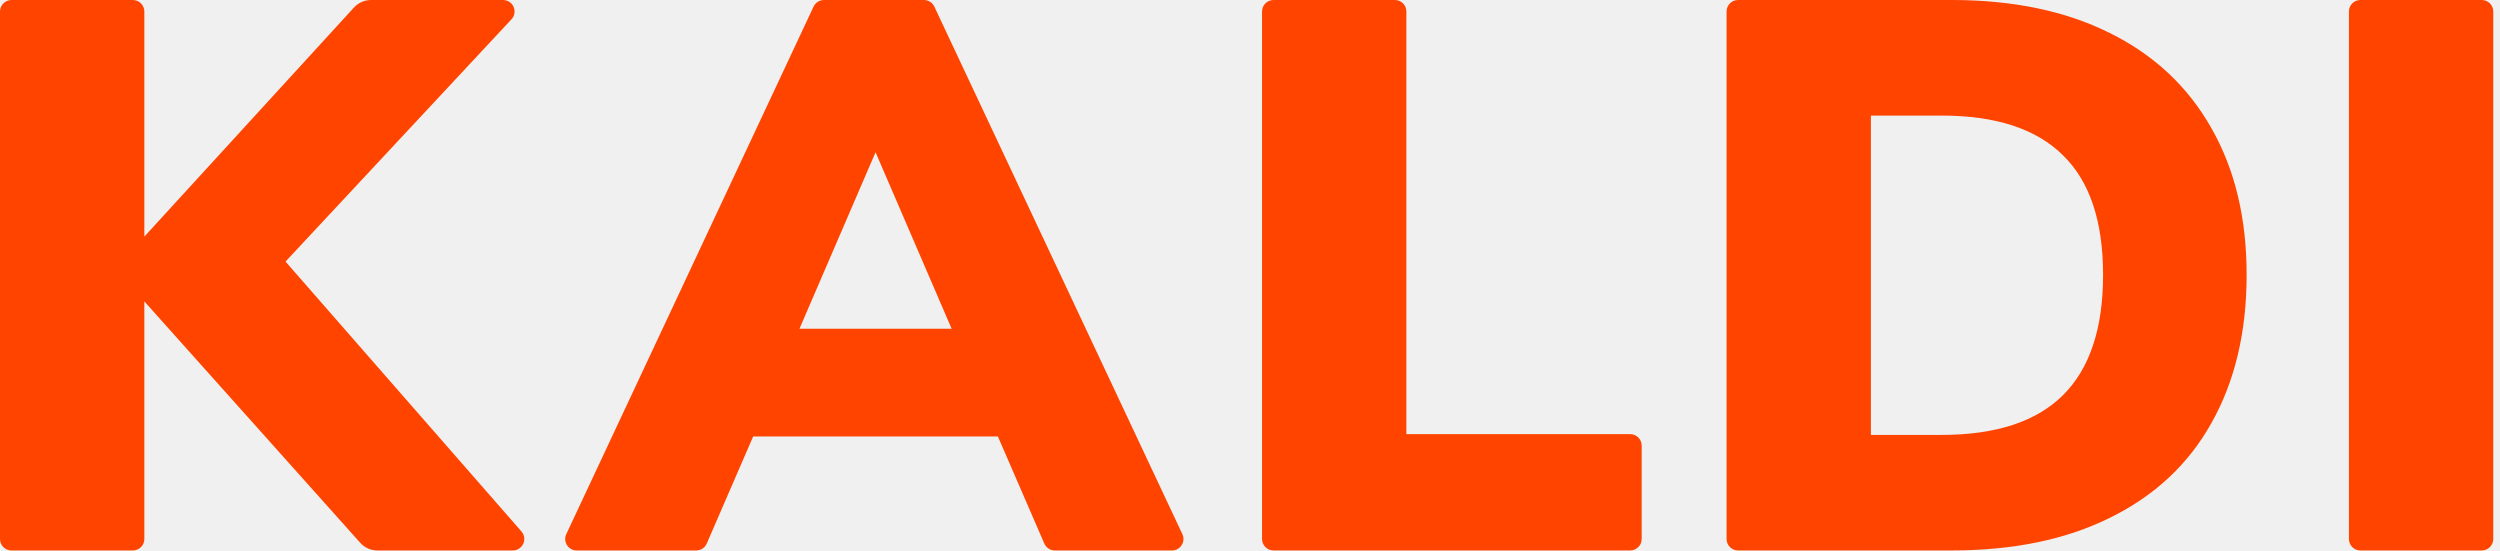
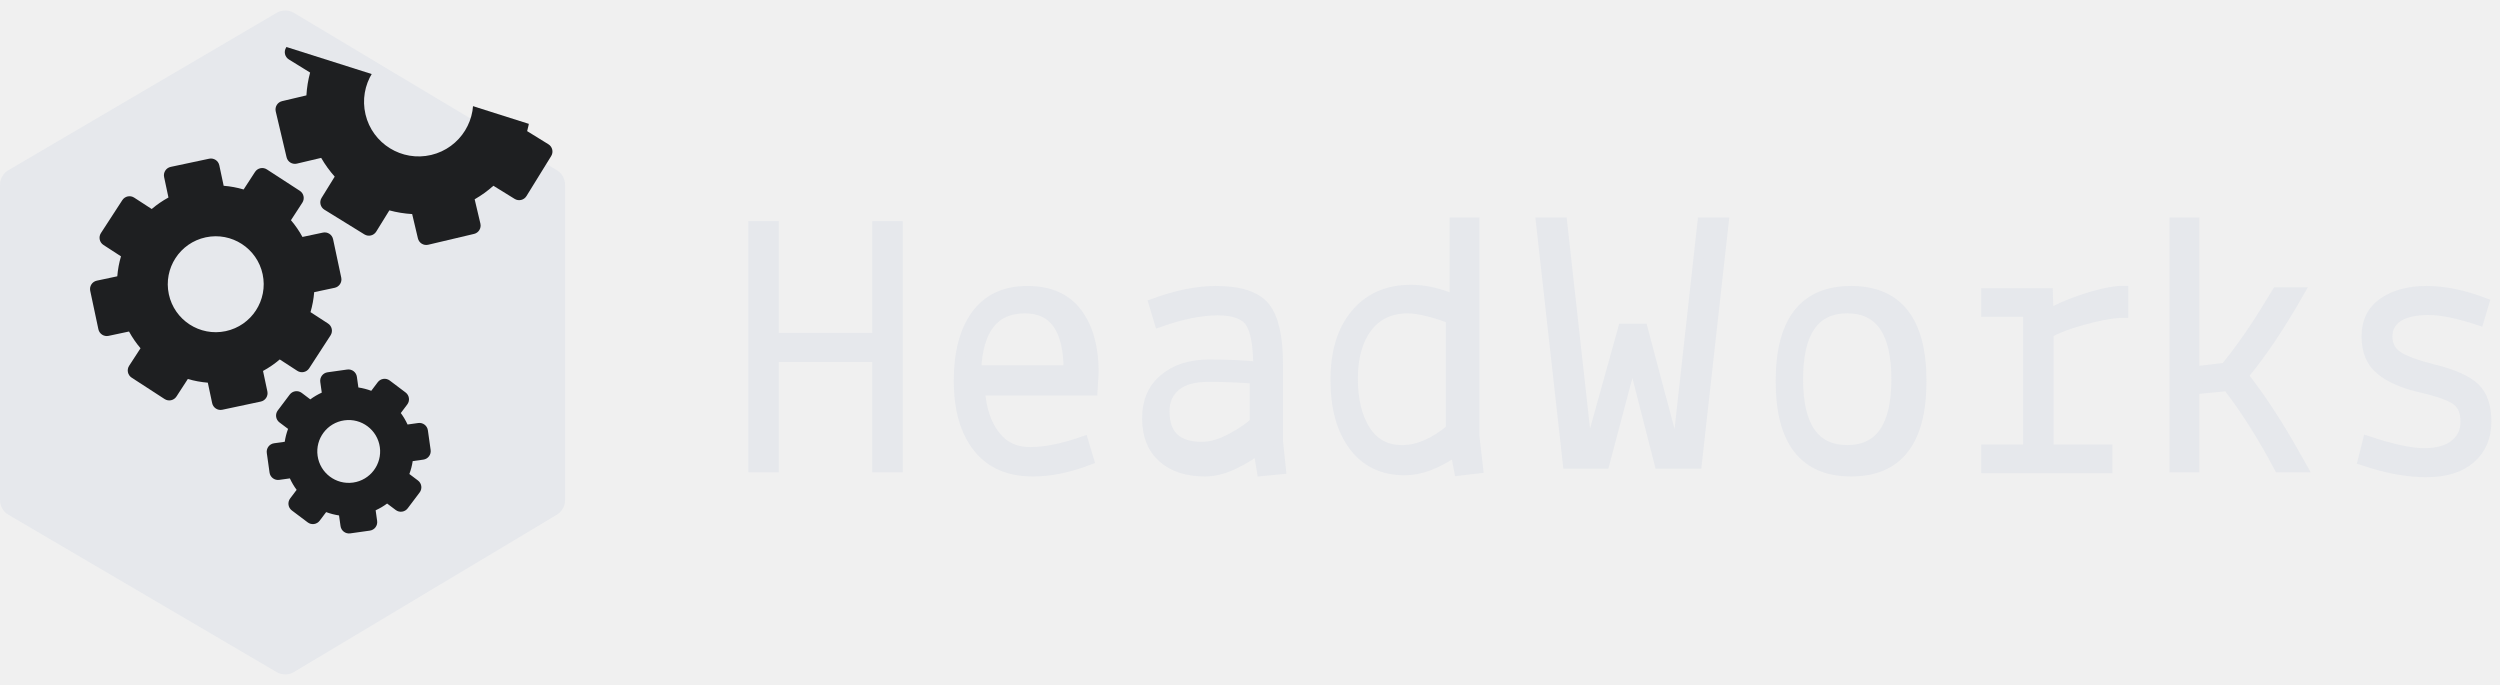
- <svg xmlns="http://www.w3.org/2000/svg" xmlns:xlink="http://www.w3.org/1999/xlink" viewBox="0 0 109 24">
-   <g transform="translate(-1470)">
-     <g style="mix-blend-mode:normal" transform="translate(1470)" fill="#f40">
-       <use xlink:href="#b" style="mix-blend-mode:normal" />
-       <use xlink:href="#c" style="mix-blend-mode:normal" />
-       <use xlink:href="#d" style="mix-blend-mode:normal" />
-       <use xlink:href="#e" style="mix-blend-mode:normal" />
-       <use xlink:href="#f" style="mix-blend-mode:normal" />
+ <svg xmlns="http://www.w3.org/2000/svg" xmlns:xlink="http://www.w3.org/1999/xlink" width="146px" height="40px" viewBox="0 0 146 40" version="1.1">
+   <defs>
+     <path d="M17.172,-0.245 L32.513,8.935 C32.815,9.115 33,9.441 33,9.793 L33,28.207 C33,28.559 32.815,28.885 32.513,29.065 L17.172,38.245 C16.858,38.432 16.468,38.434 16.152,38.249 L0.494,29.064 C0.188,28.885 -3.28721799e-15,28.556 -3.33066907e-15,28.202 L-6.99440506e-15,9.798 C-7.03785614e-15,9.444 0.188,9.115 0.494,8.936 L16.152,-0.249 C16.468,-0.434 16.858,-0.432 17.172,-0.245 Z" id="path-1" />
+   </defs>
+   <g id="approved" stroke="none" stroke-width="1" fill="none" fill-rule="evenodd">
+     <g id="-" transform="translate(-171, -1137)">
+       <g id="pic_logo" transform="translate(171, 1121)">
+         <g id="atom/logo/text/white" transform="translate(44, 29)" fill="#E6E8EC" stroke="#E6E8EC" stroke-width="0.6">
+           <path d="M0,14.285 L0,0.215 L1.181,0.215 L1.181,6.745 L7.239,6.745 L7.239,0.215 L8.421,0.215 L8.421,14.285 L7.239,14.285 L7.239,7.841 L1.181,7.841 L1.181,14.285 L0,14.285 Z M13.02,5.386 C13.701,4.462 14.692,4 15.996,4 C17.299,4 18.269,4.43 18.906,5.289 C19.544,6.148 19.862,7.294 19.862,8.726 L19.798,9.8 L13.224,9.8 C13.296,10.874 13.582,11.744 14.084,12.41 C14.585,13.076 15.276,13.409 16.157,13.409 C17.037,13.409 18.072,13.201 19.261,12.786 L19.583,13.86 C18.423,14.304 17.335,14.526 16.318,14.526 C14.914,14.526 13.844,14.057 13.106,13.119 C12.369,12.181 12,10.888 12,9.241 C12,7.595 12.34,6.309 13.02,5.386 Z M15.857,5 C14.053,5 13.1,6.21 13,8.63 L18.413,8.63 C18.413,6.21 17.561,5 15.857,5 Z M26.191,13.103 C26.721,13.103 27.297,12.935 27.92,12.598 C28.543,12.262 28.998,11.95 29.284,11.664 L29.284,9.107 C28.339,9.036 27.437,9 26.578,9 C25.719,9 25.074,9.183 24.644,9.548 C24.215,9.913 24,10.403 24,11.019 C24,12.408 24.73,13.103 26.191,13.103 Z M26.373,14.526 C25.327,14.526 24.504,14.257 23.902,13.72 C23.301,13.183 23,12.421 23,11.433 C23,10.444 23.329,9.678 23.988,9.134 C24.647,8.576 25.52,8.296 26.609,8.296 C27.697,8.296 28.657,8.339 29.487,8.425 C29.487,7.151 29.33,6.281 29.015,5.815 C28.7,5.35 28.062,5.117 27.103,5.117 C26.143,5.117 25.012,5.346 23.709,5.804 L23.387,4.73 C24.719,4.243 25.921,4 26.996,4 C28.413,4 29.373,4.315 29.874,4.945 C30.375,5.575 30.626,6.678 30.626,8.253 L30.626,12.764 L30.798,14.397 L29.702,14.504 L29.487,13.216 C29.158,13.502 28.693,13.792 28.091,14.086 C27.49,14.379 26.917,14.526 26.373,14.526 Z M42.099,0 L42.099,12.481 L42.313,14.35 L41.218,14.479 L41.003,13.34 C39.929,14.085 38.941,14.457 38.039,14.457 C36.764,14.457 35.772,13.984 35.063,13.039 C34.354,12.094 34,10.809 34,9.183 C34,7.558 34.394,6.276 35.181,5.338 C35.969,4.4 37.043,3.931 38.404,3.931 C39.206,3.931 40.058,4.124 40.96,4.511 L40.96,0 L42.099,0 Z M35.741,12.143 C36.235,12.909 36.948,13.292 37.879,13.292 C38.809,13.292 39.762,12.884 40.736,12.067 L40.736,5.623 C40.435,5.48 40.023,5.34 39.5,5.204 C38.978,5.068 38.552,5 38.222,5 C37.205,5 36.414,5.369 35.849,6.106 C35.283,6.844 35,7.843 35,9.103 C35,10.363 35.247,11.376 35.741,12.143 Z M47.568,14.07 L46,0 L47.224,0 L48.664,12.996 L48.9,12.996 L50.79,6.208 L51.929,6.208 L53.733,12.996 L53.991,12.996 L55.43,0 L56.655,0 L55.087,14.07 L52.917,14.07 L51.37,8.013 L51.306,8.013 L49.695,14.07 L47.568,14.07 Z M64.103,4 C66.838,4 68.206,5.754 68.206,9.263 C68.206,12.772 66.838,14.526 64.103,14.526 C61.368,14.526 60,12.772 60,9.263 C60,5.754 61.368,4 64.103,4 Z M61,9.146 C61,11.91 61.959,13.292 63.879,13.292 C65.798,13.292 66.757,11.91 66.757,9.146 C66.757,6.382 65.798,5 63.879,5 C61.959,5 61,6.382 61,9.146 Z M72,14.333 L72,13.259 L74.449,13.259 L74.449,5.203 L72,5.203 L72,4.129 L75.587,4.129 L75.63,5.375 C76.089,5.088 76.733,4.802 77.564,4.516 C78.394,4.229 79.125,4.057 79.755,4 L79.991,4 L79.991,5.267 L79.755,5.267 C79.168,5.31 78.441,5.454 77.574,5.697 C76.708,5.94 76.06,6.191 75.63,6.449 L75.63,13.259 L79.067,13.259 L79.067,14.333 L72,14.333 Z M83,14.285 L83,0 L84.139,0 L84.139,8.7 L85.964,8.485 C86.852,7.397 87.719,6.151 88.564,4.747 L88.972,4.081 L90.261,4.081 C89.144,6.043 88.055,7.662 86.996,8.936 C87.998,10.211 88.986,11.715 89.96,13.447 L90.433,14.285 L89.101,14.285 C88.127,12.452 87.124,10.87 86.093,9.538 L84.139,9.731 L84.139,14.285 L83,14.285 Z M94,13.881 L94.279,12.764 C95.697,13.237 96.793,13.473 97.566,13.473 C98.339,13.473 98.937,13.305 99.36,12.969 C99.782,12.632 99.993,12.184 99.993,11.626 C99.993,11.067 99.825,10.656 99.489,10.391 C99.152,10.126 98.454,9.872 97.394,9.628 C96.334,9.385 95.54,9.034 95.01,8.576 C94.48,8.146 94.215,7.501 94.215,6.642 C94.215,5.783 94.541,5.128 95.192,4.677 C95.844,4.226 96.685,4 97.716,4 C98.747,4 99.864,4.229 101.067,4.687 L100.767,5.697 C99.549,5.296 98.568,5.096 97.824,5.096 C97.079,5.096 96.492,5.224 96.062,5.482 C95.633,5.769 95.418,6.155 95.418,6.642 C95.418,7.129 95.608,7.509 95.987,7.781 C96.367,8.053 97.1,8.325 98.189,8.597 C99.277,8.869 100.051,9.216 100.509,9.639 C100.967,10.061 101.196,10.724 101.196,11.626 C101.196,12.528 100.888,13.244 100.273,13.774 C99.671,14.304 98.812,14.569 97.695,14.569 C96.578,14.569 95.346,14.34 94,13.881 Z" id="HeadWorks" />
+         </g>
+         <g id="atom/logo/white" transform="translate(0, 17)">
+           <g id="Combined-Shape-+-Combined-Shape-Copy-+-Combined-Shape-Copy-2-Mask">
+             <mask id="mask-2" fill="white">
+               <use xlink:href="#path-1" />
+             </mask>
+             <use id="Mask" fill="#E6E8EC" xlink:href="#path-1" />
+             <path d="M18.674,1.826 L17.642,0.794 C17.447,0.598 17.447,0.282 17.642,0.087 L19.587,-1.858 C19.782,-2.053 20.098,-2.053 20.294,-1.858 L21.326,-0.826 C21.719,-1.039 22.137,-1.213 22.573,-1.343 L22.573,-2.802 C22.573,-3.078 22.797,-3.302 23.073,-3.302 L25.823,-3.302 C26.099,-3.302 26.323,-3.078 26.323,-2.802 L26.323,-1.343 C26.759,-1.213 27.177,-1.039 27.57,-0.826 L28.602,-1.858 C28.797,-2.053 29.114,-2.053 29.309,-1.858 L31.254,0.087 C31.449,0.282 31.449,0.598 31.254,0.794 L30.222,1.826 C30.435,2.219 30.609,2.637 30.739,3.073 L32.198,3.073 C32.474,3.073 32.698,3.297 32.698,3.573 L32.698,6.323 C32.698,6.599 32.474,6.823 32.198,6.823 L30.739,6.823 C30.609,7.259 30.435,7.677 30.222,8.07 L31.254,9.102 C31.449,9.297 31.449,9.614 31.254,9.809 L29.309,11.754 C29.114,11.949 28.797,11.949 28.602,11.754 L27.57,10.722 C27.177,10.935 26.759,11.109 26.323,11.239 L26.323,12.698 C26.323,12.974 26.099,13.198 25.823,13.198 L23.073,13.198 C22.797,13.198 22.573,12.974 22.573,12.698 L22.573,11.239 C22.137,11.109 21.719,10.935 21.326,10.722 L20.294,11.754 C20.098,11.949 19.782,11.949 19.587,11.754 L17.642,9.809 C17.447,9.614 17.447,9.297 17.642,9.102 L18.674,8.07 C18.461,7.677 18.287,7.259 18.157,6.823 L16.698,6.823 C16.422,6.823 16.198,6.599 16.198,6.323 L16.198,3.573 C16.198,3.297 16.422,3.073 16.698,3.073 L18.157,3.073 C18.287,2.637 18.461,2.219 18.674,1.826 Z M24.448,8.135 C26.208,8.135 27.635,6.708 27.635,4.948 C27.635,3.188 26.208,1.76 24.448,1.76 C22.688,1.76 21.26,3.188 21.26,4.948 C21.26,6.708 22.688,8.135 24.448,8.135 Z" id="Combined-Shape" fill="#1E1F21" mask="url(#mask-2)" transform="translate(24.44798, 4.947976) rotate(-13.3) translate(-24.44798, -4.947976) " />
+             <path d="M17.041,23.567 L16.596,23.123 C16.401,22.928 16.401,22.611 16.596,22.416 L17.416,21.596 C17.611,21.401 17.928,21.401 18.123,21.596 L18.567,22.041 C18.794,21.918 19.034,21.818 19.285,21.743 L19.285,21.115 C19.285,20.839 19.509,20.615 19.785,20.615 L20.944,20.615 C21.221,20.615 21.444,20.839 21.444,21.115 L21.444,21.743 C21.696,21.818 21.936,21.918 22.162,22.041 L22.607,21.596 C22.802,21.401 23.119,21.401 23.314,21.596 L24.133,22.416 C24.329,22.611 24.329,22.928 24.133,23.123 L23.689,23.567 C23.812,23.794 23.912,24.034 23.987,24.285 L24.615,24.285 C24.891,24.285 25.115,24.509 25.115,24.785 L25.115,25.944 C25.115,26.221 24.891,26.444 24.615,26.444 L23.987,26.444 C23.912,26.696 23.812,26.936 23.689,27.162 L24.133,27.607 C24.329,27.802 24.329,28.119 24.133,28.314 L23.314,29.133 C23.119,29.329 22.802,29.329 22.607,29.133 L22.162,28.689 C21.936,28.812 21.696,28.912 21.444,28.987 L21.444,29.615 C21.444,29.891 21.221,30.115 20.944,30.115 L19.785,30.115 C19.509,30.115 19.285,29.891 19.285,29.615 L19.285,28.987 C19.034,28.912 18.794,28.812 18.567,28.689 L18.123,29.133 C17.928,29.329 17.611,29.329 17.416,29.133 L16.596,28.314 C16.401,28.119 16.401,27.802 16.596,27.607 L17.041,27.162 C16.918,26.936 16.818,26.696 16.743,26.444 L16.115,26.444 C15.839,26.444 15.615,26.221 15.615,25.944 L15.615,24.785 C15.615,24.509 15.839,24.285 16.115,24.285 L16.743,24.285 C16.818,24.034 16.918,23.794 17.041,23.567 Z M20.365,27.2 C21.378,27.2 22.2,26.378 22.2,25.365 C22.2,24.351 21.378,23.53 20.365,23.53 C19.351,23.53 18.53,24.351 18.53,25.365 C18.53,26.378 19.351,27.2 20.365,27.2 Z" id="Combined-Shape-Copy-2" fill="#1E1F21" mask="url(#mask-2)" transform="translate(20.36485, 25.36485) rotate(-8) translate(-20.36485, -25.36485) " />
+             <path d="M7.525,12.855 L6.661,11.991 C6.466,11.796 6.466,11.479 6.661,11.284 L8.284,9.661 C8.479,9.466 8.796,9.466 8.991,9.661 L9.855,10.525 C10.201,10.338 10.568,10.185 10.951,10.071 L10.951,8.849 C10.951,8.573 11.175,8.349 11.451,8.349 L13.747,8.349 C14.023,8.349 14.247,8.573 14.247,8.849 L14.247,10.071 C14.63,10.185 14.997,10.338 15.343,10.525 L16.207,9.661 C16.402,9.466 16.719,9.466 16.914,9.661 L18.537,11.284 C18.732,11.479 18.732,11.796 18.537,11.991 L17.673,12.855 C17.86,13.201 18.013,13.568 18.127,13.951 L19.349,13.951 C19.625,13.951 19.849,14.175 19.849,14.451 L19.849,16.747 C19.849,17.023 19.625,17.247 19.349,17.247 L18.127,17.247 C18.013,17.63 17.86,17.997 17.673,18.343 L18.537,19.207 C18.732,19.402 18.732,19.719 18.537,19.914 L16.914,21.537 C16.719,21.732 16.402,21.732 16.207,21.537 L15.343,20.673 C14.997,20.86 14.63,21.013 14.247,21.127 L14.247,22.349 C14.247,22.625 14.023,22.849 13.747,22.849 L11.451,22.849 C11.175,22.849 10.951,22.625 10.951,22.349 L10.951,21.127 C10.568,21.013 10.201,20.86 9.855,20.673 L8.991,21.537 C8.796,21.732 8.479,21.732 8.284,21.537 L6.661,19.914 C6.466,19.719 6.466,19.402 6.661,19.207 L7.525,18.343 C7.338,17.997 7.185,17.63 7.071,17.247 L5.849,17.247 C5.573,17.247 5.349,17.023 5.349,16.747 L5.349,14.451 C5.349,14.175 5.573,13.951 5.849,13.951 L7.071,13.951 C7.185,13.568 7.338,13.201 7.525,12.855 Z M12.599,18.4 C14.146,18.4 15.4,17.146 15.4,15.599 C15.4,14.052 14.146,12.798 12.599,12.798 C11.052,12.798 9.798,14.052 9.798,15.599 C9.798,17.146 11.052,18.4 12.599,18.4 Z" id="Combined-Shape-Copy" fill="#1E1F21" mask="url(#mask-2)" transform="translate(12.59893, 15.59893) rotate(-12) translate(-12.59893, -15.59893) " />
+           </g>
+         </g>
+       </g>
    </g>
  </g>
-   <defs>
-     <path id="b" d="M22.735 23.171c.283.323.053.829-.376.829h-5.907c-.285 0-.556-.121-.745-.333l-9.414-10.526v10.36c0 .276-.224.5-.5.5h-5.293c-.276 0-.5-.224-.5-.5v-23c0-.276.224-.5.5-.5h5.293c.276 0 .5.224.5.5v9.815l9.141-9.99c.19-.207.457-.325.738-.325h5.762c.437 0 .664.521.366.841l-9.851 10.563 10.287 11.767z" />
-     <path id="c" d="M45.991 24c-.199 0-.38-.118-.459-.301l-2.024-4.669h-10.67l-2.024 4.669c-.079.183-.259.301-.459.301h-5.212c-.366 0-.608-.381-.453-.712l10.782-23c.082-.176.259-.288.453-.288h4.358c.194 0 .37.112.453.287l10.815 23c.156.332-.086.713-.452.713h-5.108zm-11.135-9.668h6.635l-3.317-7.694-3.317 7.694z" />
-     <path id="d" d="M55.525 24c-.276 0-.5-.224-.5-.5v-23c0-.276.224-.5.5-.5h5.293c.276 0 .5.224.5.5v18.428h9.759c.276 0 .5.224.5.5v4.072c0 .276-.224.5-.5.5h-15.552z" />
-     <path id="e" d="M75.279.5c0-.276.224-.5.5-.5h9.315c2.667 0 4.959.477 6.874 1.43 1.938.953 3.42 2.338 4.446 4.153 1.026 1.793 1.539 3.926 1.539 6.4 0 2.496-.513 4.652-1.539 6.468-1.003 1.793-2.474 3.166-4.412 4.119-1.915.953-4.218 1.43-6.908 1.43h-9.315c-.276 0-.5-.224-.5-.5v-23zm9.37 18.462c2.371 0 4.138-.579 5.301-1.736 1.163-1.157 1.744-2.905 1.744-5.242 0-2.338-.581-4.074-1.744-5.209-1.163-1.157-2.93-1.736-5.301-1.736h-3.078v13.923h3.078z" />
-     <path id="f" d="M102.913 24c-.276 0-.5-.224-.5-.5v-23c0-.276.224-.5.5-.5h5.293c.276 0 .5.224.5.5v23c0 .276-.224.5-.5.5h-5.293z" />
-   </defs>
</svg>
